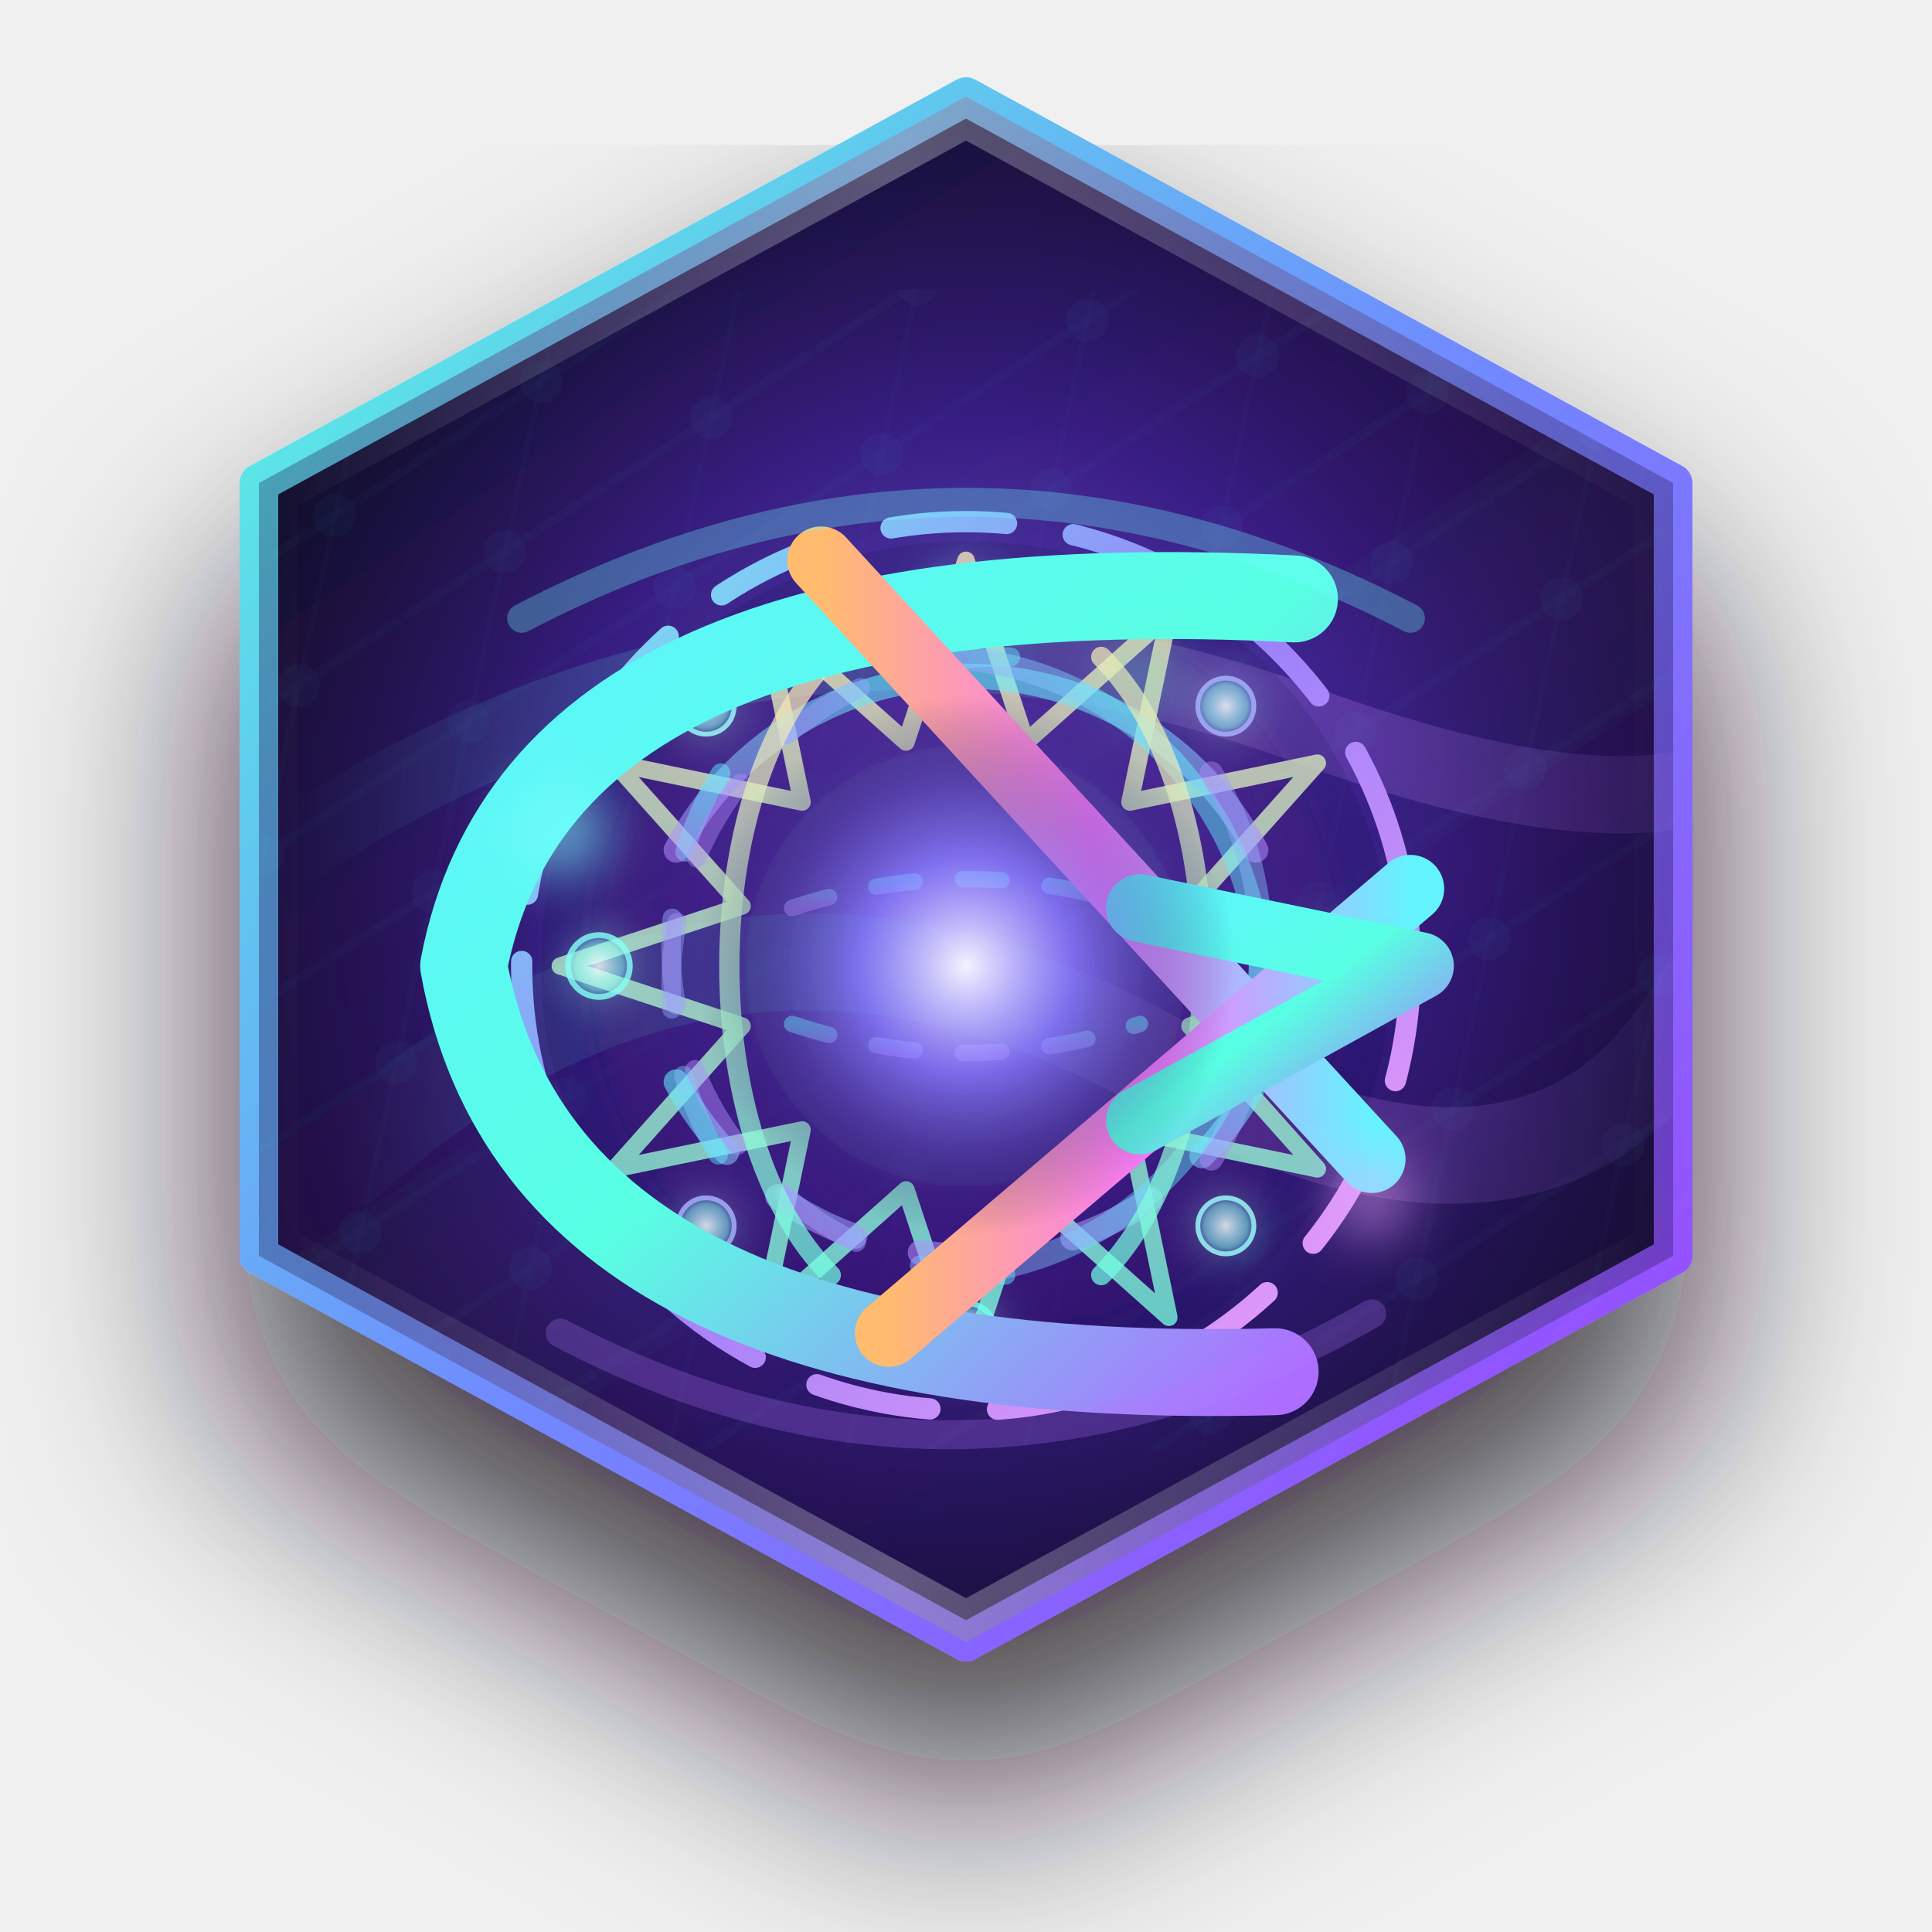
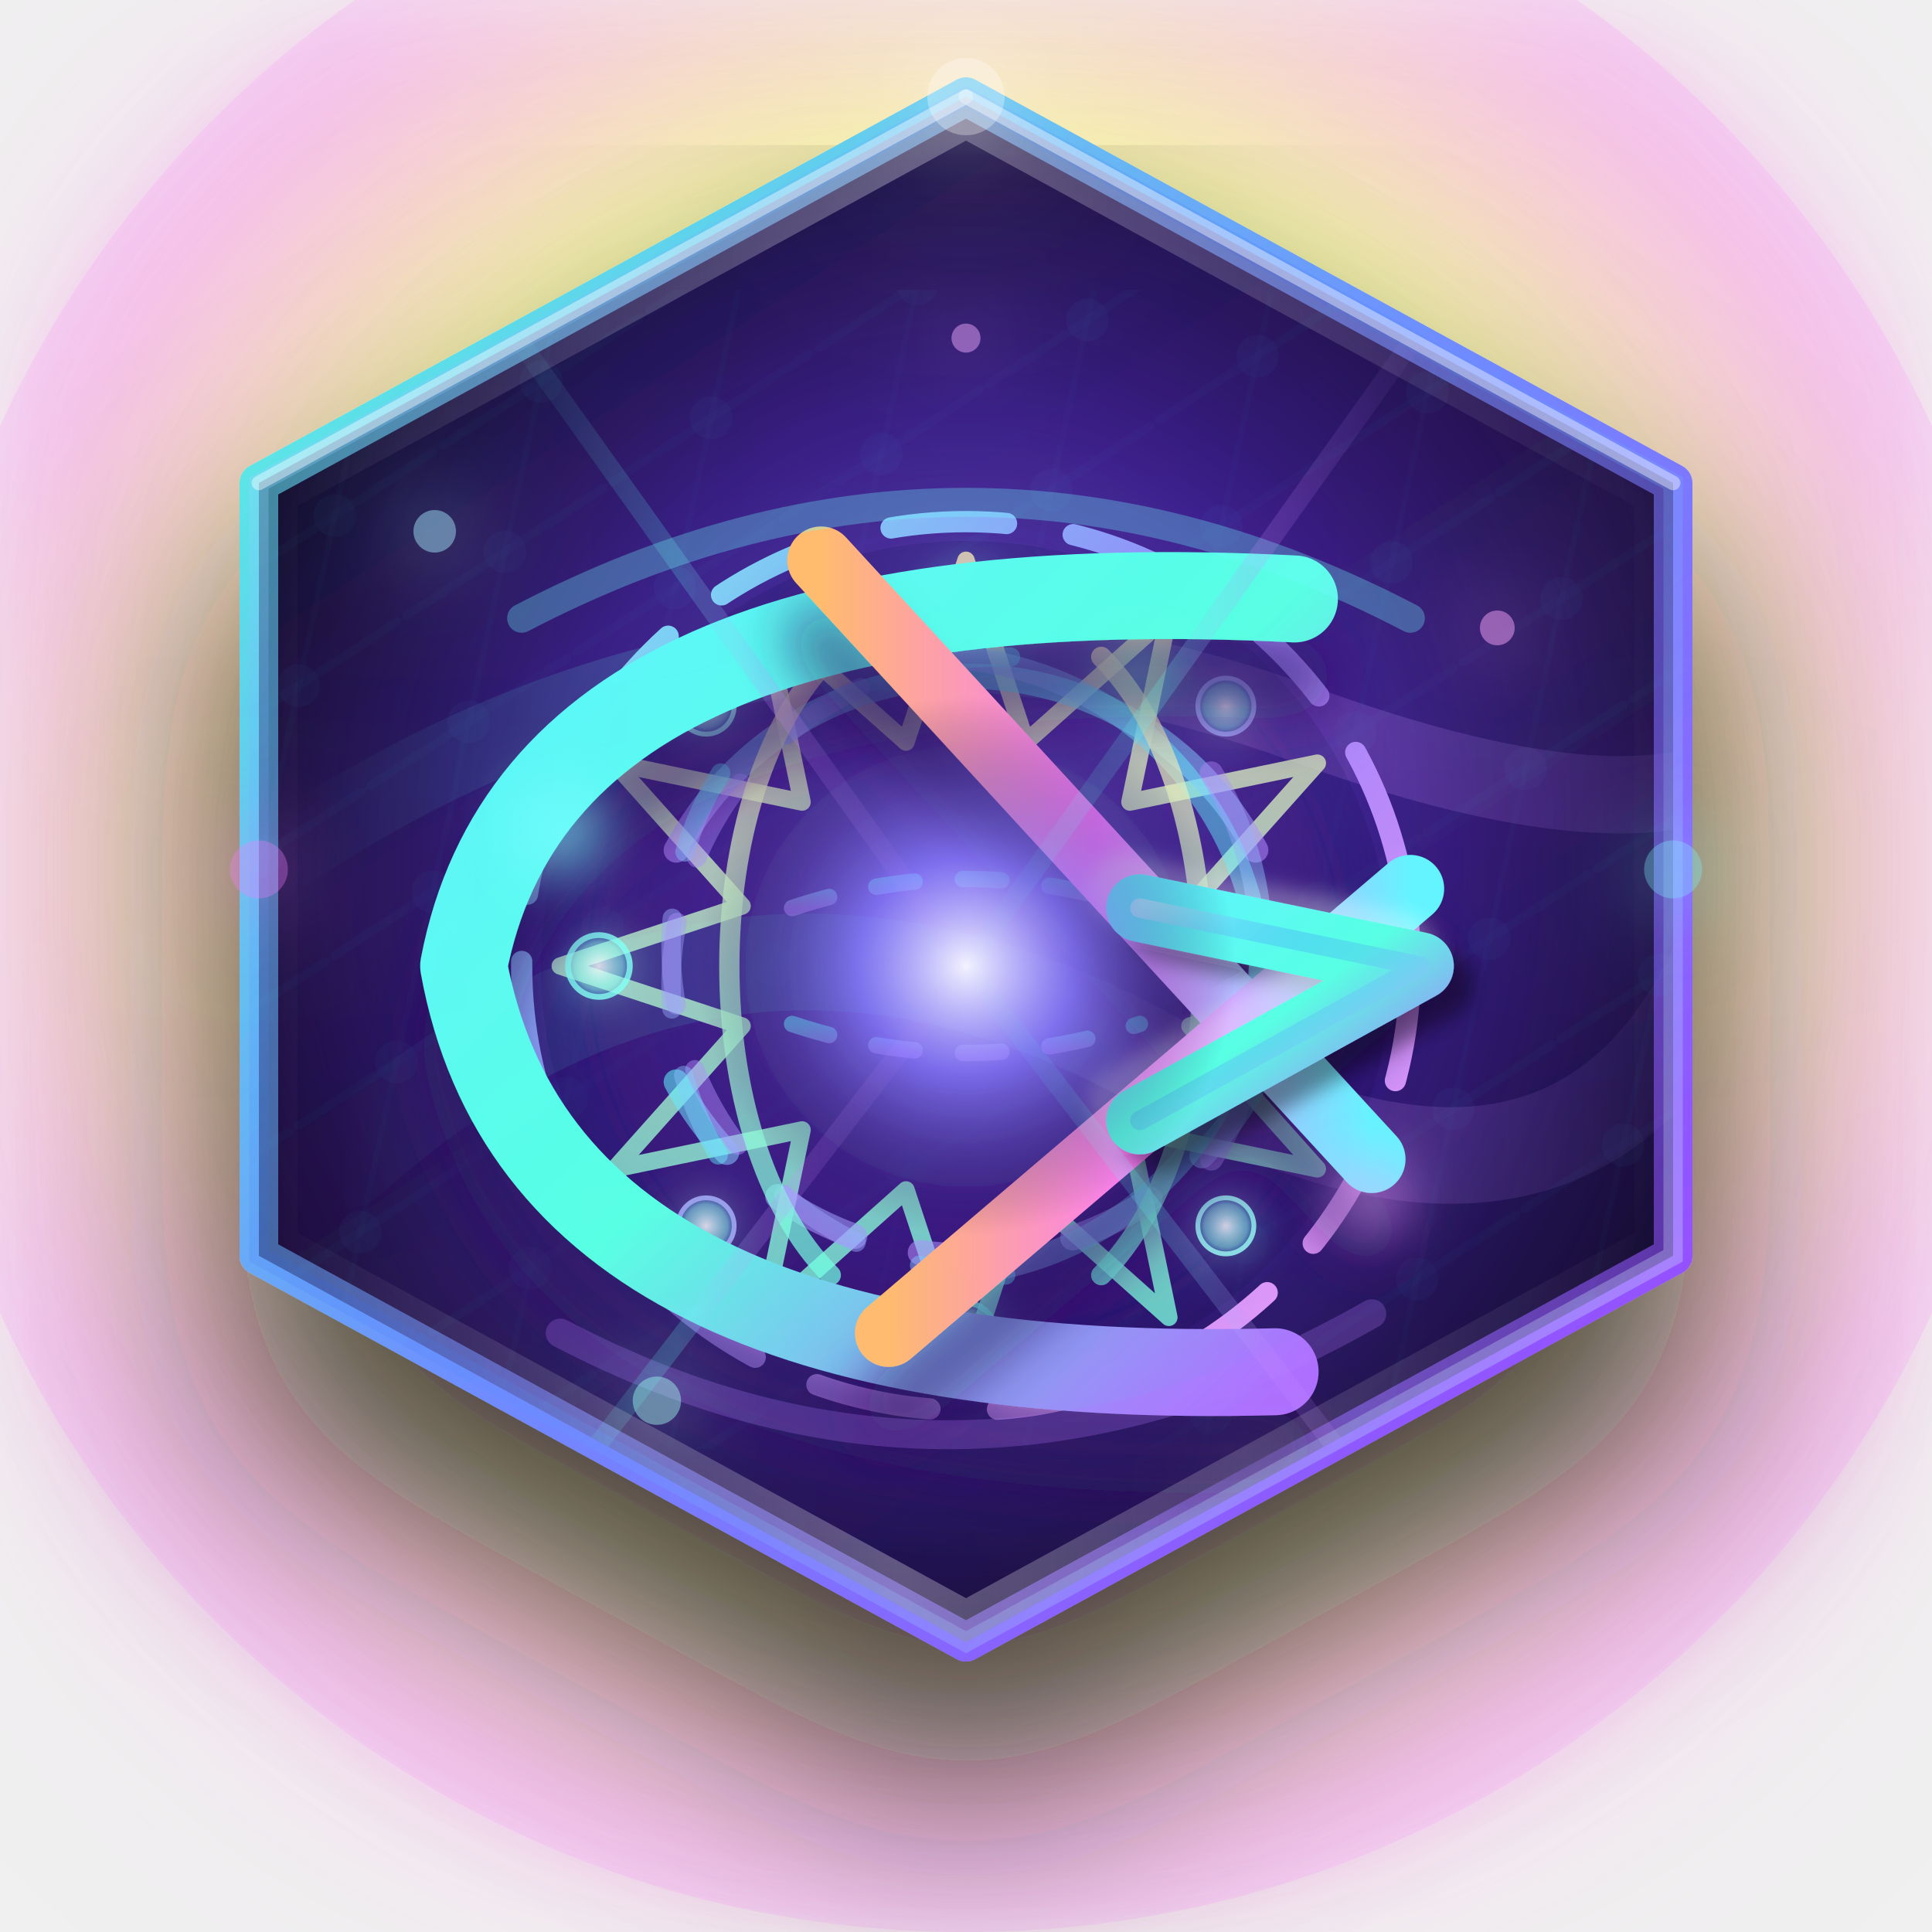
<svg xmlns="http://www.w3.org/2000/svg" width="200" height="200" viewBox="0 0 200 200">
  <defs>
    <linearGradient id="hexGradient" x1="20%" y1="0%" x2="80%" y2="100%">
      <stop offset="0%" stop-color="#080817" />
      <stop offset="55%" stop-color="#27134a" />
      <stop offset="100%" stop-color="#0d0b27" />
    </linearGradient>
    <linearGradient id="hexEdge" x1="0%" y1="0%" x2="100%" y2="100%">
      <stop offset="0%" stop-color="#55ffe0" />
      <stop offset="50%" stop-color="#6f8cff" />
      <stop offset="100%" stop-color="#9f3fff" />
    </linearGradient>
    <radialGradient id="innerGlow" cx="50%" cy="50%" r="65%">
      <stop offset="0%" stop-color="#8e75ff" stop-opacity="0.9" />
      <stop offset="45%" stop-color="#4c28b7" stop-opacity="0.6" />
      <stop offset="100%" stop-color="#060413" stop-opacity="0.2" />
    </radialGradient>
    <linearGradient id="cStroke" x1="0%" y1="0%" x2="100%" y2="100%">
      <stop offset="0%" stop-color="#5ef4ff" />
      <stop offset="50%" stop-color="#58ffe3" />
      <stop offset="100%" stop-color="#ad6eff" />
    </linearGradient>
    <linearGradient id="xStroke" x1="0%" y1="0%" x2="100%" y2="0%">
      <stop offset="0%" stop-color="#ffbb6e" />
      <stop offset="50%" stop-color="#f978ff" />
      <stop offset="100%" stop-color="#64f4ff" />
    </linearGradient>
    <radialGradient id="corePulse" cx="50%" cy="50%" r="50%">
      <stop offset="0%" stop-color="#fafaff" stop-opacity="0.95" />
      <stop offset="40%" stop-color="#8b7eff" stop-opacity="0.7" />
      <stop offset="100%" stop-color="#1e1040" stop-opacity="0" />
    </radialGradient>
    <linearGradient id="beamGradient" x1="0%" y1="0%" x2="100%" y2="0%">
      <stop offset="0%" stop-color="#60fff2" stop-opacity="0" />
      <stop offset="40%" stop-color="#60fff2" stop-opacity="0.8" />
      <stop offset="60%" stop-color="#c88cff" stop-opacity="0.8" />
      <stop offset="100%" stop-color="#c88cff" stop-opacity="0" />
    </linearGradient>
    <pattern id="circuitPattern" width="18" height="18" patternUnits="userSpaceOnUse" patternTransform="rotate(12)">
      <path d="M 0 18 L 18 0" stroke="#47d4ff" stroke-width="0.9" stroke-opacity="0.12" />
      <path d="M 9 0 L 9 18" stroke="#47d4ff" stroke-width="0.6" stroke-opacity="0.1" />
      <circle cx="9" cy="9" r="2.2" fill="#47d4ff" fill-opacity="0.18" />
    </pattern>
    <linearGradient id="shineGradient" x1="0%" y1="0%" x2="100%" y2="0%">
      <stop offset="0%" stop-color="#ffffff" stop-opacity="0" />
      <stop offset="45%" stop-color="#ffffff" stop-opacity="0.65" />
      <stop offset="100%" stop-color="#ffffff" stop-opacity="0" />
    </linearGradient>
    <clipPath id="hexClip">
      <path d="M 100 10 L 173.2 50 L 173.2 130 L 100 170 L 26.8 130 L 26.8 50 Z" />
    </clipPath>
    <filter id="hexShadow" x="-20%" y="-20%" width="140%" height="140%">
      <feDropShadow dx="0" dy="15" stdDeviation="12" flood-color="#120922" flood-opacity="0.8" />
    </filter>
    <filter id="sparkBlur" x="-50%" y="-50%" width="200%" height="200%">
      <feGaussianBlur stdDeviation="3" />
    </filter>
    <radialGradient id="sigilHalo" cx="50%" cy="50%" r="68%">
      <stop offset="0%" stop-color="#6f58ff" stop-opacity="0.55" />
      <stop offset="40%" stop-color="#2a0f63" stop-opacity="0.35" />
      <stop offset="100%" stop-color="#020108" stop-opacity="0" />
    </radialGradient>
    <linearGradient id="orbitStroke" x1="0%" y1="0%" x2="100%" y2="100%">
      <stop offset="0%" stop-color="#75fff8" />
      <stop offset="45%" stop-color="#9b83ff" />
      <stop offset="100%" stop-color="#ffa6ff" />
    </linearGradient>
    <linearGradient id="petalStroke" x1="0%" y1="0%" x2="0%" y2="100%">
      <stop offset="0%" stop-color="#ffe6b3" />
      <stop offset="100%" stop-color="#70ffe3" />
    </linearGradient>
    <linearGradient id="arcStroke" x1="0%" y1="0%" x2="0%" y2="100%">
      <stop offset="0%" stop-color="#5ff6ff" stop-opacity="0.85" />
      <stop offset="100%" stop-color="#b487ff" stop-opacity="0.85" />
    </linearGradient>
    <radialGradient id="nodeFill" cx="50%" cy="50%" r="55%">
      <stop offset="0%" stop-color="#ffffff" stop-opacity="0.95" />
      <stop offset="70%" stop-color="#87fff4" stop-opacity="0.55" />
      <stop offset="100%" stop-color="#1fa5ff" stop-opacity="0.05" />
    </radialGradient>
    <filter id="sigilGlow" x="-40%" y="-40%" width="180%" height="180%">
      <feGaussianBlur in="SourceGraphic" stdDeviation="4" result="blur" />
      <feMerge>
        <feMergeNode in="blur" />
        <feMergeNode in="SourceGraphic" />
      </feMerge>
    </filter>
    <filter id="nodePulse" x="-50%" y="-50%" width="200%" height="200%">
      <feGaussianBlur in="SourceGraphic" stdDeviation="2.4" result="soft" />
      <feColorMatrix in="soft" type="matrix" values="1 0 0 0 0                              0 1 0 0 0                              0 0 1 0 0                              0 0 0 0.65 0" result="glow" />
      <feMerge>
        <feMergeNode in="glow" />
        <feMergeNode in="SourceGraphic" />
      </feMerge>
    </filter>
+     <filter id="depth3D" x="-50%" y="-50%" width="200%" height="200%">
+       <feGaussianBlur in="SourceAlpha" stdDeviation="3" result="blur1" />
+       <feOffset in="blur1" dx="0" dy="8" result="offsetBlur" />
+       <feFlood flood-color="#2a0f63" flood-opacity="0.6" result="color" />
+       <feComposite in="color" in2="offsetBlur" operator="in" result="shadow" />
+       <feMerge>
+         <feMergeNode in="shadow" />
+         <feMergeNode in="SourceGraphic" />
+       </feMerge>
+     </filter>
+     <filter id="ultraGlow" x="-100%" y="-100%" width="300%" height="300%">
+       <feGaussianBlur in="SourceGraphic" stdDeviation="8" result="blur1" />
+       <feGaussianBlur in="SourceGraphic" stdDeviation="16" result="blur2" />
+       <feGaussianBlur in="SourceGraphic" stdDeviation="4" result="blur3" />
+       <feMerge>
+         <feMergeNode in="blur2" />
+         <feMergeNode in="blur1" />
+         <feMergeNode in="blur3" />
+         <feMergeNode in="SourceGraphic" />
+       </feMerge>
+     </filter>
+     <filter id="emboss" x="-50%" y="-50%" width="200%" height="200%">
+       <feGaussianBlur in="SourceAlpha" stdDeviation="1" result="blur" />
+       <feOffset in="blur" dx="-2" dy="-2" result="offsetBlurPos" />
+       <feOffset in="blur" dx="2" dy="2" result="offsetBlurNeg" />
+       <feFlood flood-color="#ffffff" flood-opacity="0.3" result="lightColor" />
+       <feFlood flood-color="#000000" flood-opacity="0.4" result="darkColor" />
+       <feComposite in="lightColor" in2="offsetBlurPos" operator="in" result="lightShadow" />
+       <feComposite in="darkColor" in2="offsetBlurNeg" operator="in" result="darkShadow" />
+       <feMerge>
+         <feMergeNode in="darkShadow" />
+         <feMergeNode in="lightShadow" />
+         <feMergeNode in="SourceGraphic" />
+       </feMerge>
+     </filter>
+     <radialGradient id="depthLayer" cx="50%" cy="45%" r="60%">
+       <stop offset="0%" stop-color="#ffffff" stop-opacity="0.15" />
+       <stop offset="50%" stop-color="#5f3fff" stop-opacity="0.08" />
+       <stop offset="100%" stop-color="#000000" stop-opacity="0.25" />
+     </radialGradient>
+     <linearGradient id="metallic" x1="0%" y1="0%" x2="100%" y2="100%">
+       <stop offset="0%" stop-color="#e0f8ff" stop-opacity="0.9" />
+       <stop offset="20%" stop-color="#6fb8ff" stop-opacity="0.6" />
+       <stop offset="40%" stop-color="#2a5fff" stop-opacity="0.3" />
+       <stop offset="60%" stop-color="#6fb8ff" stop-opacity="0.5" />
+       <stop offset="80%" stop-color="#b8e0ff" stop-opacity="0.7" />
+       <stop offset="100%" stop-color="#ffffff" stop-opacity="0.85" />
+     </linearGradient>
+     <radialGradient id="chromatic" cx="50%" cy="50%" r="50%">
+       <stop offset="0%" stop-color="#ff3fff" stop-opacity="0.4" />
+       <stop offset="33%" stop-color="#3fffff" stop-opacity="0.35" />
+       <stop offset="66%" stop-color="#ffff3f" stop-opacity="0.3" />
+       <stop offset="100%" stop-color="#ff3fff" stop-opacity="0.2" />
+     </radialGradient>
  </defs>
+   <g opacity="0.6">
+     <circle cx="100" cy="90" r="110" fill="url(#chromatic)" filter="url(#ultraGlow)" />
+   </g>
  <g filter="url(#hexShadow)">
    <path d="M 100 10 L 173.2 50 L 173.2 130 L 100 170 L 26.8 130 L 26.8 50 Z" fill="url(#hexGradient)" stroke="url(#hexEdge)" stroke-width="4" stroke-linejoin="round" />
  </g>
+   <path d="M 100 10 L 173.2 50 L 173.2 130 L 100 170 L 26.8 130 L 26.8 50 Z" fill="url(#depthLayer)" opacity="0.7" />
  <g clip-path="url(#hexClip)">
    <path d="M 100 10 L 173.2 50 L 173.2 130 L 100 170 L 26.8 130 L 26.8 50 Z" fill="url(#innerGlow)" />
    <rect x="25" y="30" width="150" height="120" fill="url(#circuitPattern)" opacity="0.18" />
    <g opacity="0.35">
      <path d="M 36 120 Q 75 85 120 110 T 180 95" fill="none" stroke="url(#beamGradient)" stroke-width="10" stroke-linecap="round" />
      <path d="M 30 88 Q 80 55 135 75 T 190 60" fill="none" stroke="url(#beamGradient)" stroke-width="8" stroke-linecap="round" />
    </g>
    <g transform="translate(100, 100)">
      <g filter="url(#sigilGlow)" opacity="0.75">
        <circle cx="0" cy="0" r="44" fill="url(#sigilHalo)" />
      </g>
      <circle cx="0" cy="0" r="46" fill="none" stroke="url(#orbitStroke)" stroke-width="2.2" stroke-dasharray="12 7" stroke-linecap="round" opacity="0.95" />
      <polygon points="0 -42 6.21 -23.18 21 -36.37 16.97 -16.97 36.37 -21 23.18 -6.21 42 0 23.18 6.21 36.37 21 16.97 16.97 21 36.37 6.21 23.18 0 42 -6.21 23.18 -21 36.37 -16.97 16.97 -36.37 21 -23.18 6.21 -42 0 -23.18 -6.21 -36.37 -21 -16.97 -16.97 -21 -36.37 -6.21 -23.18" fill="none" stroke="url(#petalStroke)" stroke-width="1.8" stroke-linejoin="round" opacity="0.78" />
      <g opacity="0.65" stroke-linecap="round" fill="none" stroke-width="2.6" stroke="url(#arcStroke)">
        <path d="M -30 -12 A 34 34 0 0 1 30 -12" />
        <path d="M -30 12 A 34 34 0 0 0 30 12" stroke-dasharray="9 7" />
      </g>
      <g opacity="0.55" transform="rotate(60)">
        <path d="M -30 -12 A 34 34 0 0 1 30 -12" fill="none" stroke="url(#arcStroke)" stroke-width="2.4" stroke-linecap="round" />
        <path d="M -30 12 A 34 34 0 0 0 30 12" fill="none" stroke="url(#arcStroke)" stroke-width="2" stroke-linecap="round" stroke-dasharray="9 7" />
      </g>
      <g opacity="0.5" transform="rotate(120)">
        <path d="M -30 -12 A 34 34 0 0 1 30 -12" fill="none" stroke="url(#arcStroke)" stroke-width="2.4" stroke-linecap="round" />
        <path d="M -30 12 A 34 34 0 0 0 30 12" fill="none" stroke="url(#arcStroke)" stroke-width="2" stroke-linecap="round" stroke-dasharray="9 7" />
      </g>
      <g filter="url(#nodePulse)" opacity="0.85">
        <circle cx="38" cy="0" r="3.2" fill="url(#nodeFill)" stroke="#84fff4" stroke-width="0.6" />
        <circle cx="26.9" cy="26.9" r="2.9" fill="url(#nodeFill)" stroke="#9efff9" stroke-width="0.5" />
        <circle cx="0" cy="38" r="3.1" fill="url(#nodeFill)" stroke="#72fff0" stroke-width="0.6" />
        <circle cx="-26.9" cy="26.9" r="2.9" fill="url(#nodeFill)" stroke="#aab5ff" stroke-width="0.5" />
        <circle cx="-38" cy="0" r="3.2" fill="url(#nodeFill)" stroke="#84fff4" stroke-width="0.6" />
        <circle cx="-26.9" cy="-26.9" r="2.9" fill="url(#nodeFill)" stroke="#9efff9" stroke-width="0.5" />
        <circle cx="0" cy="-38" r="3.1" fill="url(#nodeFill)" stroke="#72fff0" stroke-width="0.6" />
        <circle cx="26.9" cy="-26.9" r="2.9" fill="url(#nodeFill)" stroke="#aab5ff" stroke-width="0.5" />
      </g>
      <g opacity="0.72">
        <path d="M -14 -32 C -28 -18 -28 18 -14 32" fill="none" stroke="url(#petalStroke)" stroke-width="2.1" stroke-linecap="round" />
        <path d="M 14 -32 C 28 -18 28 18 14 32" fill="none" stroke="url(#petalStroke)" stroke-width="2.1" stroke-linecap="round" />
        <path d="M -18 -6 C -6 -10 6 -10 18 -6" fill="none" stroke="url(#arcStroke)" stroke-width="1.7" stroke-linecap="round" stroke-dasharray="4 5" />
        <path d="M -18 6 C -6 10 6 10 18 6" fill="none" stroke="url(#arcStroke)" stroke-width="1.7" stroke-linecap="round" stroke-dasharray="4 5" />
      </g>
-       <path d="M 34 -38 Q -44 -42 -52 0 Q -44 44 32 42" fill="none" stroke="url(#cStroke)" stroke-width="9" stroke-linecap="round" stroke-linejoin="round" />
-       <path d="M -15 -42 L 42 20" fill="none" stroke="url(#xStroke)" stroke-width="7" stroke-linecap="round" />
-       <path d="M -8 38 L 46 -8" fill="none" stroke="url(#xStroke)" stroke-width="7" stroke-linecap="round" />
-       <path d="M 18 -6 L 47 0 L 18 16" fill="none" stroke="url(#cStroke)" stroke-width="7" stroke-linecap="round" stroke-linejoin="round" />
+       <g filter="url(#depth3D)">
+         <path d="M 34 -38 Q -44 -42 -52 0 Q -44 44 32 42" fill="none" stroke="url(#cStroke)" stroke-width="9" stroke-linecap="round" stroke-linejoin="round" />
+       </g>
+       <g filter="url(#depth3D)">
+         <path d="M -15 -42 L 42 20" fill="none" stroke="url(#xStroke)" stroke-width="7" stroke-linecap="round" />
+         <path d="M -8 38 L 46 -8" fill="none" stroke="url(#xStroke)" stroke-width="7" stroke-linecap="round" />
+       </g>
+       <g filter="url(#emboss)">
+         <path d="M 18 -6 L 47 0 L 18 16" fill="none" stroke="url(#cStroke)" stroke-width="7" stroke-linecap="round" stroke-linejoin="round" />
+         <path d="M 18 -6 L 47 0 L 18 16" fill="none" stroke="url(#metallic)" stroke-width="2" stroke-linecap="round" stroke-linejoin="round" opacity="0.6" />
+       </g>
      <circle cx="0" cy="0" r="28" fill="url(#corePulse)" />
    </g>
    <g opacity="0.5">
      <path d="M 54 64 Q 100 40 146 64" stroke="#6efdff" stroke-width="3" stroke-linecap="round" fill="none" opacity="0.6" />
      <path d="M 58 138 Q 100 160 142 136" stroke="#b278ff" stroke-width="3" stroke-linecap="round" fill="none" opacity="0.5" />
    </g>
    <g filter="url(#sparkBlur)" opacity="0.75">
      <circle cx="58" cy="86" r="4.7" fill="#7afcff" opacity="0.9" />
      <circle cx="142" cy="124" r="3.8" fill="#f0a6ff" opacity="0.85" />
      <circle cx="118" cy="70" r="2.9" fill="#63ffcc" opacity="0.75" />
    </g>
+     <g filter="url(#ultraGlow)" opacity="0.5">
+       <circle cx="45" cy="55" r="2.2" fill="#a8f0ff" />
+       <circle cx="155" cy="65" r="1.8" fill="#ffa8ff" />
+       <circle cx="68" cy="145" r="2.5" fill="#a8fff0" />
+       <circle cx="132" cy="155" r="2.0" fill="#fff0a8" />
+       <circle cx="100" cy="35" r="1.5" fill="#f0a8ff" />
+     </g>
+     <g opacity="0.25">
+       <path d="M 100 100 L 50 30" stroke="url(#beamGradient)" stroke-width="2" stroke-linecap="round" />
+       <path d="M 100 100 L 150 30" stroke="url(#beamGradient)" stroke-width="2" stroke-linecap="round" />
+       <path d="M 100 100 L 40 100" stroke="url(#beamGradient)" stroke-width="1.5" stroke-linecap="round" />
+       <path d="M 100 100 L 160 100" stroke="url(#beamGradient)" stroke-width="1.5" stroke-linecap="round" />
+       <path d="M 100 100 L 50 165" stroke="url(#beamGradient)" stroke-width="2" stroke-linecap="round" />
+       <path d="M 100 100 L 150 165" stroke="url(#beamGradient)" stroke-width="2" stroke-linecap="round" />
+     </g>
    <path d="M 100 10 L 173.2 50 L 173.2 130 L 100 170 L 26.8 130 L 26.8 50 Z" fill="none" stroke="url(#shineGradient)" stroke-width="8" opacity="0.45" />
  </g>
+   <g opacity="0.5">
+     <path d="M 100 10 L 173.2 50 L 173.2 130 L 100 170 L 26.8 130 L 26.8 50 Z" fill="none" stroke="url(#metallic)" stroke-width="2" opacity="0.8" />
+   </g>
+   <g opacity="0.7">
+     <path d="M 100 10 L 173.2 50" fill="none" stroke="#ffffff" stroke-width="1.5" stroke-linecap="round" opacity="0.6" />
+     <path d="M 26.8 50 L 100 10" fill="none" stroke="#ffffff" stroke-width="1.5" stroke-linecap="round" opacity="0.6" />
+   </g>
+   <g filter="url(#ultraGlow)" opacity="0.4">
+     <circle cx="100" cy="10" r="4" fill="#ffffff" />
+     <circle cx="173.2" cy="90" r="3" fill="#80f0ff" />
+     <circle cx="26.8" cy="90" r="3" fill="#f080ff" />
+   </g>
</svg>
